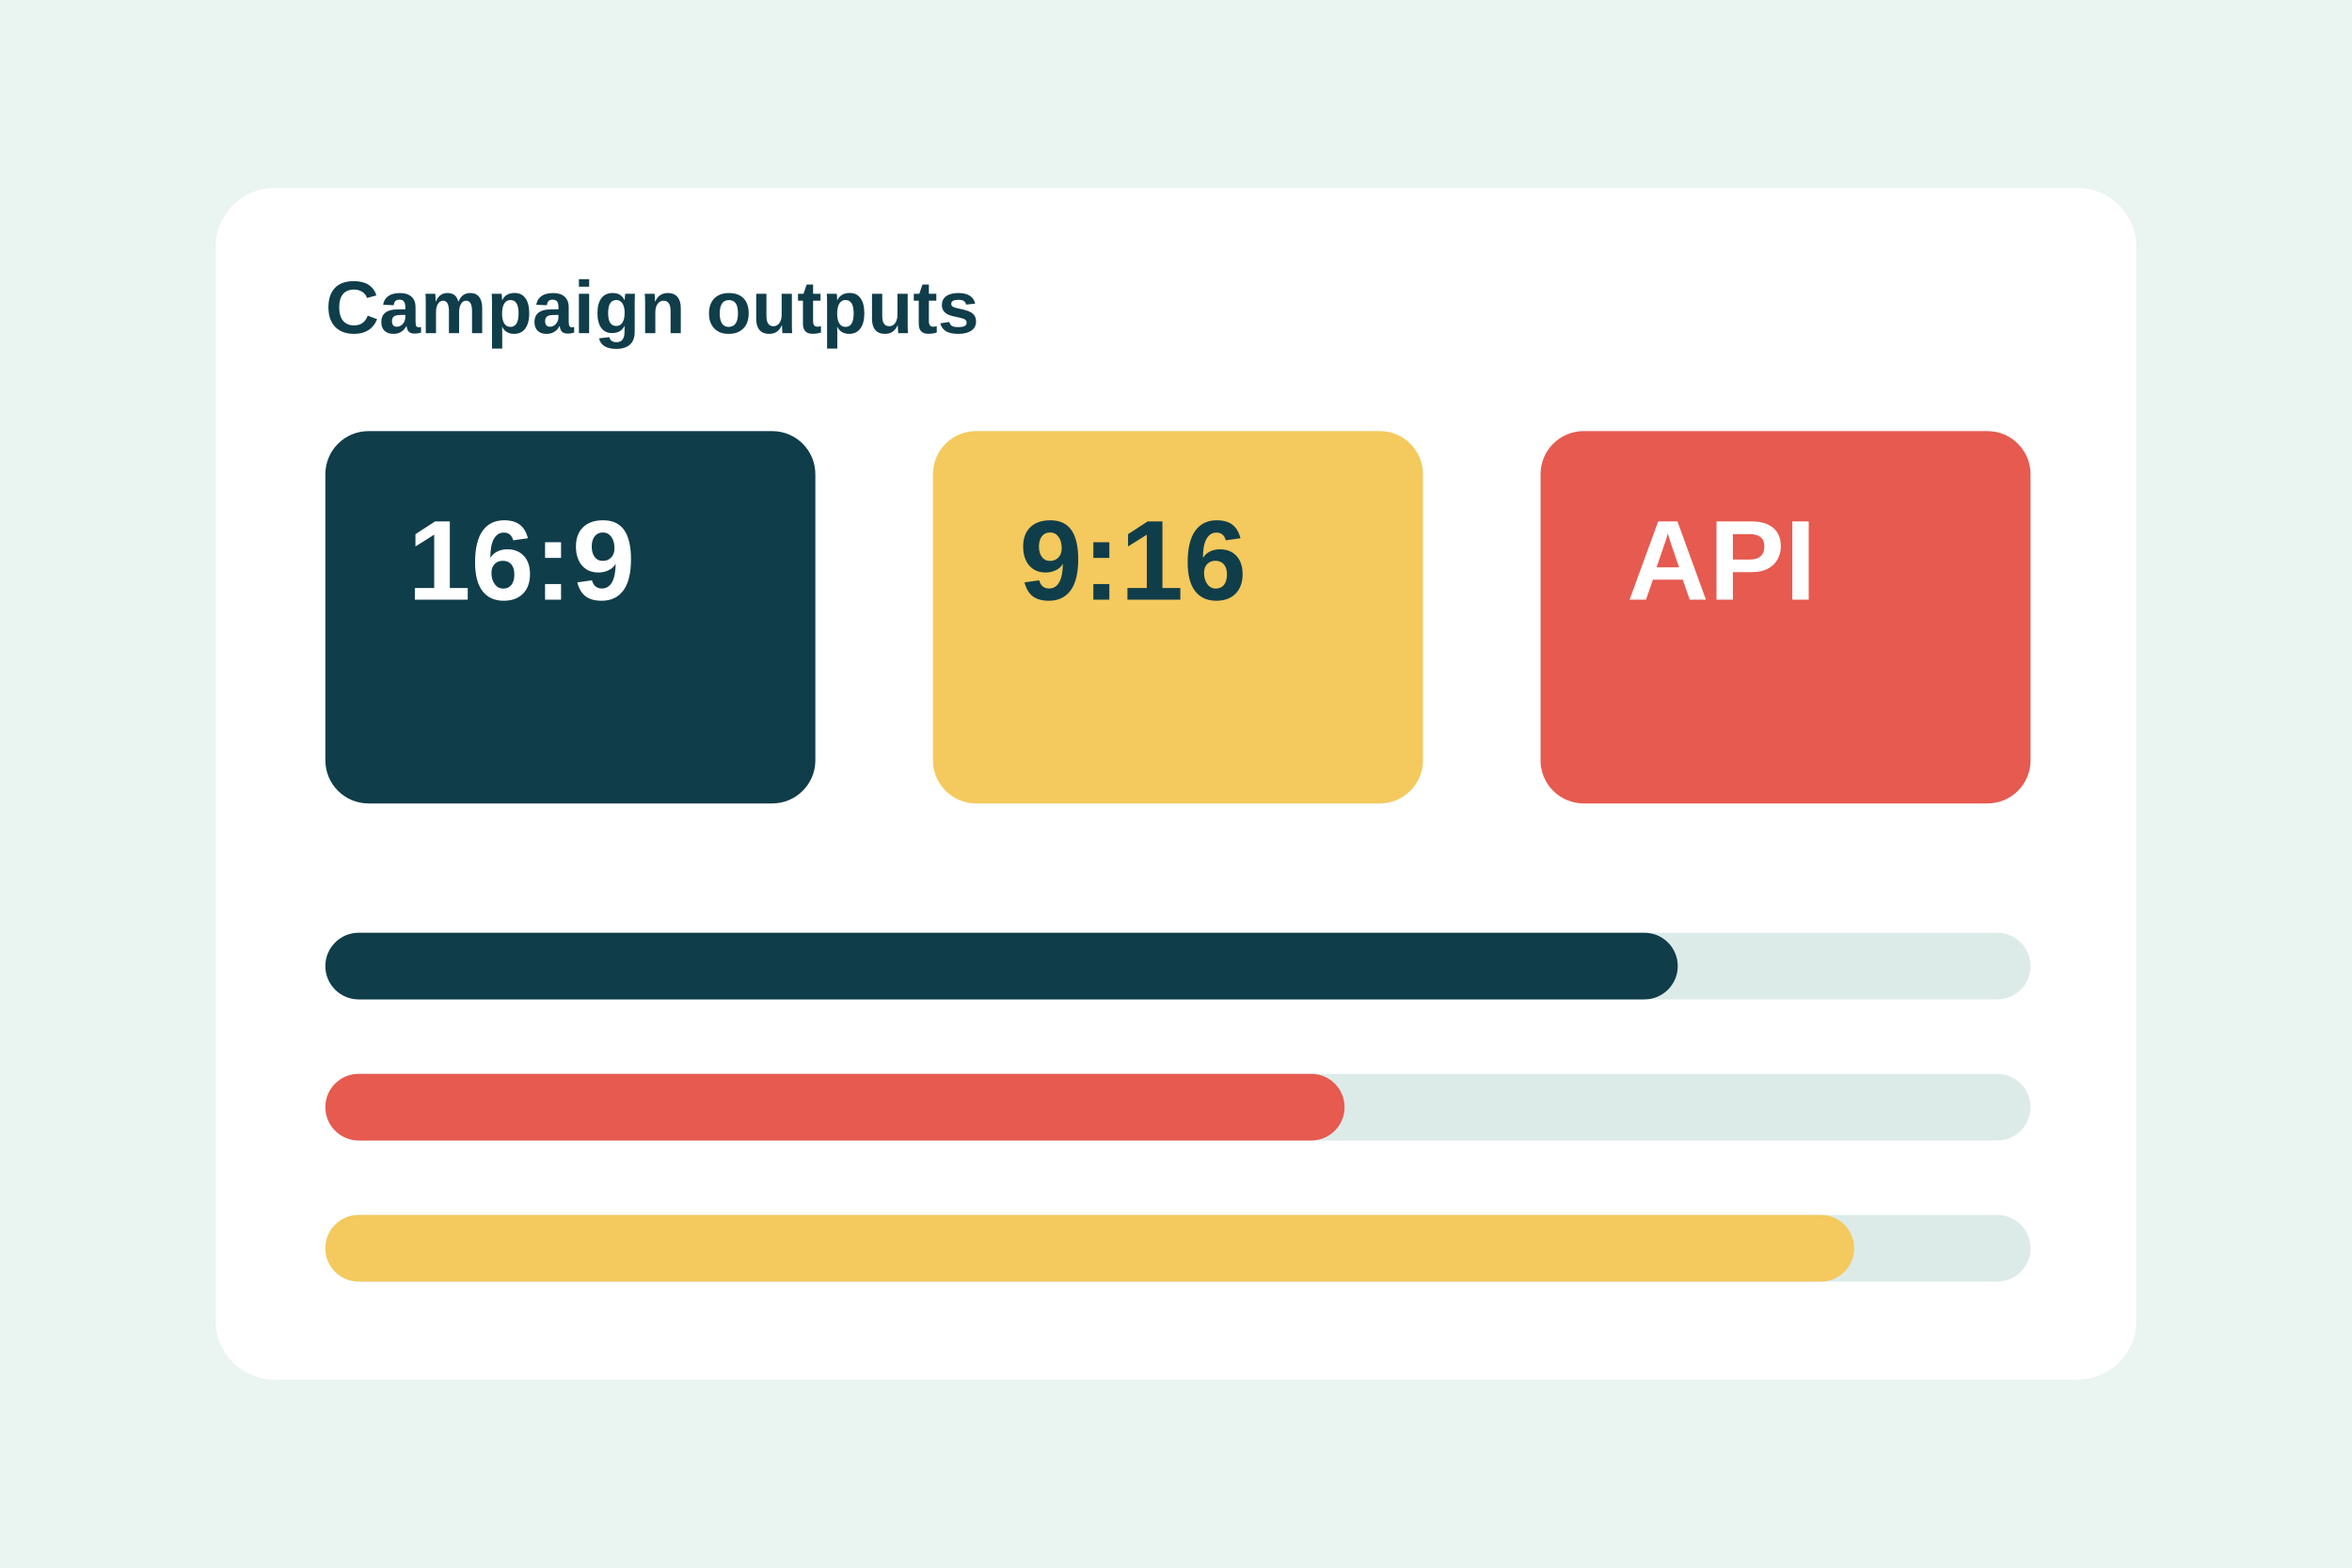
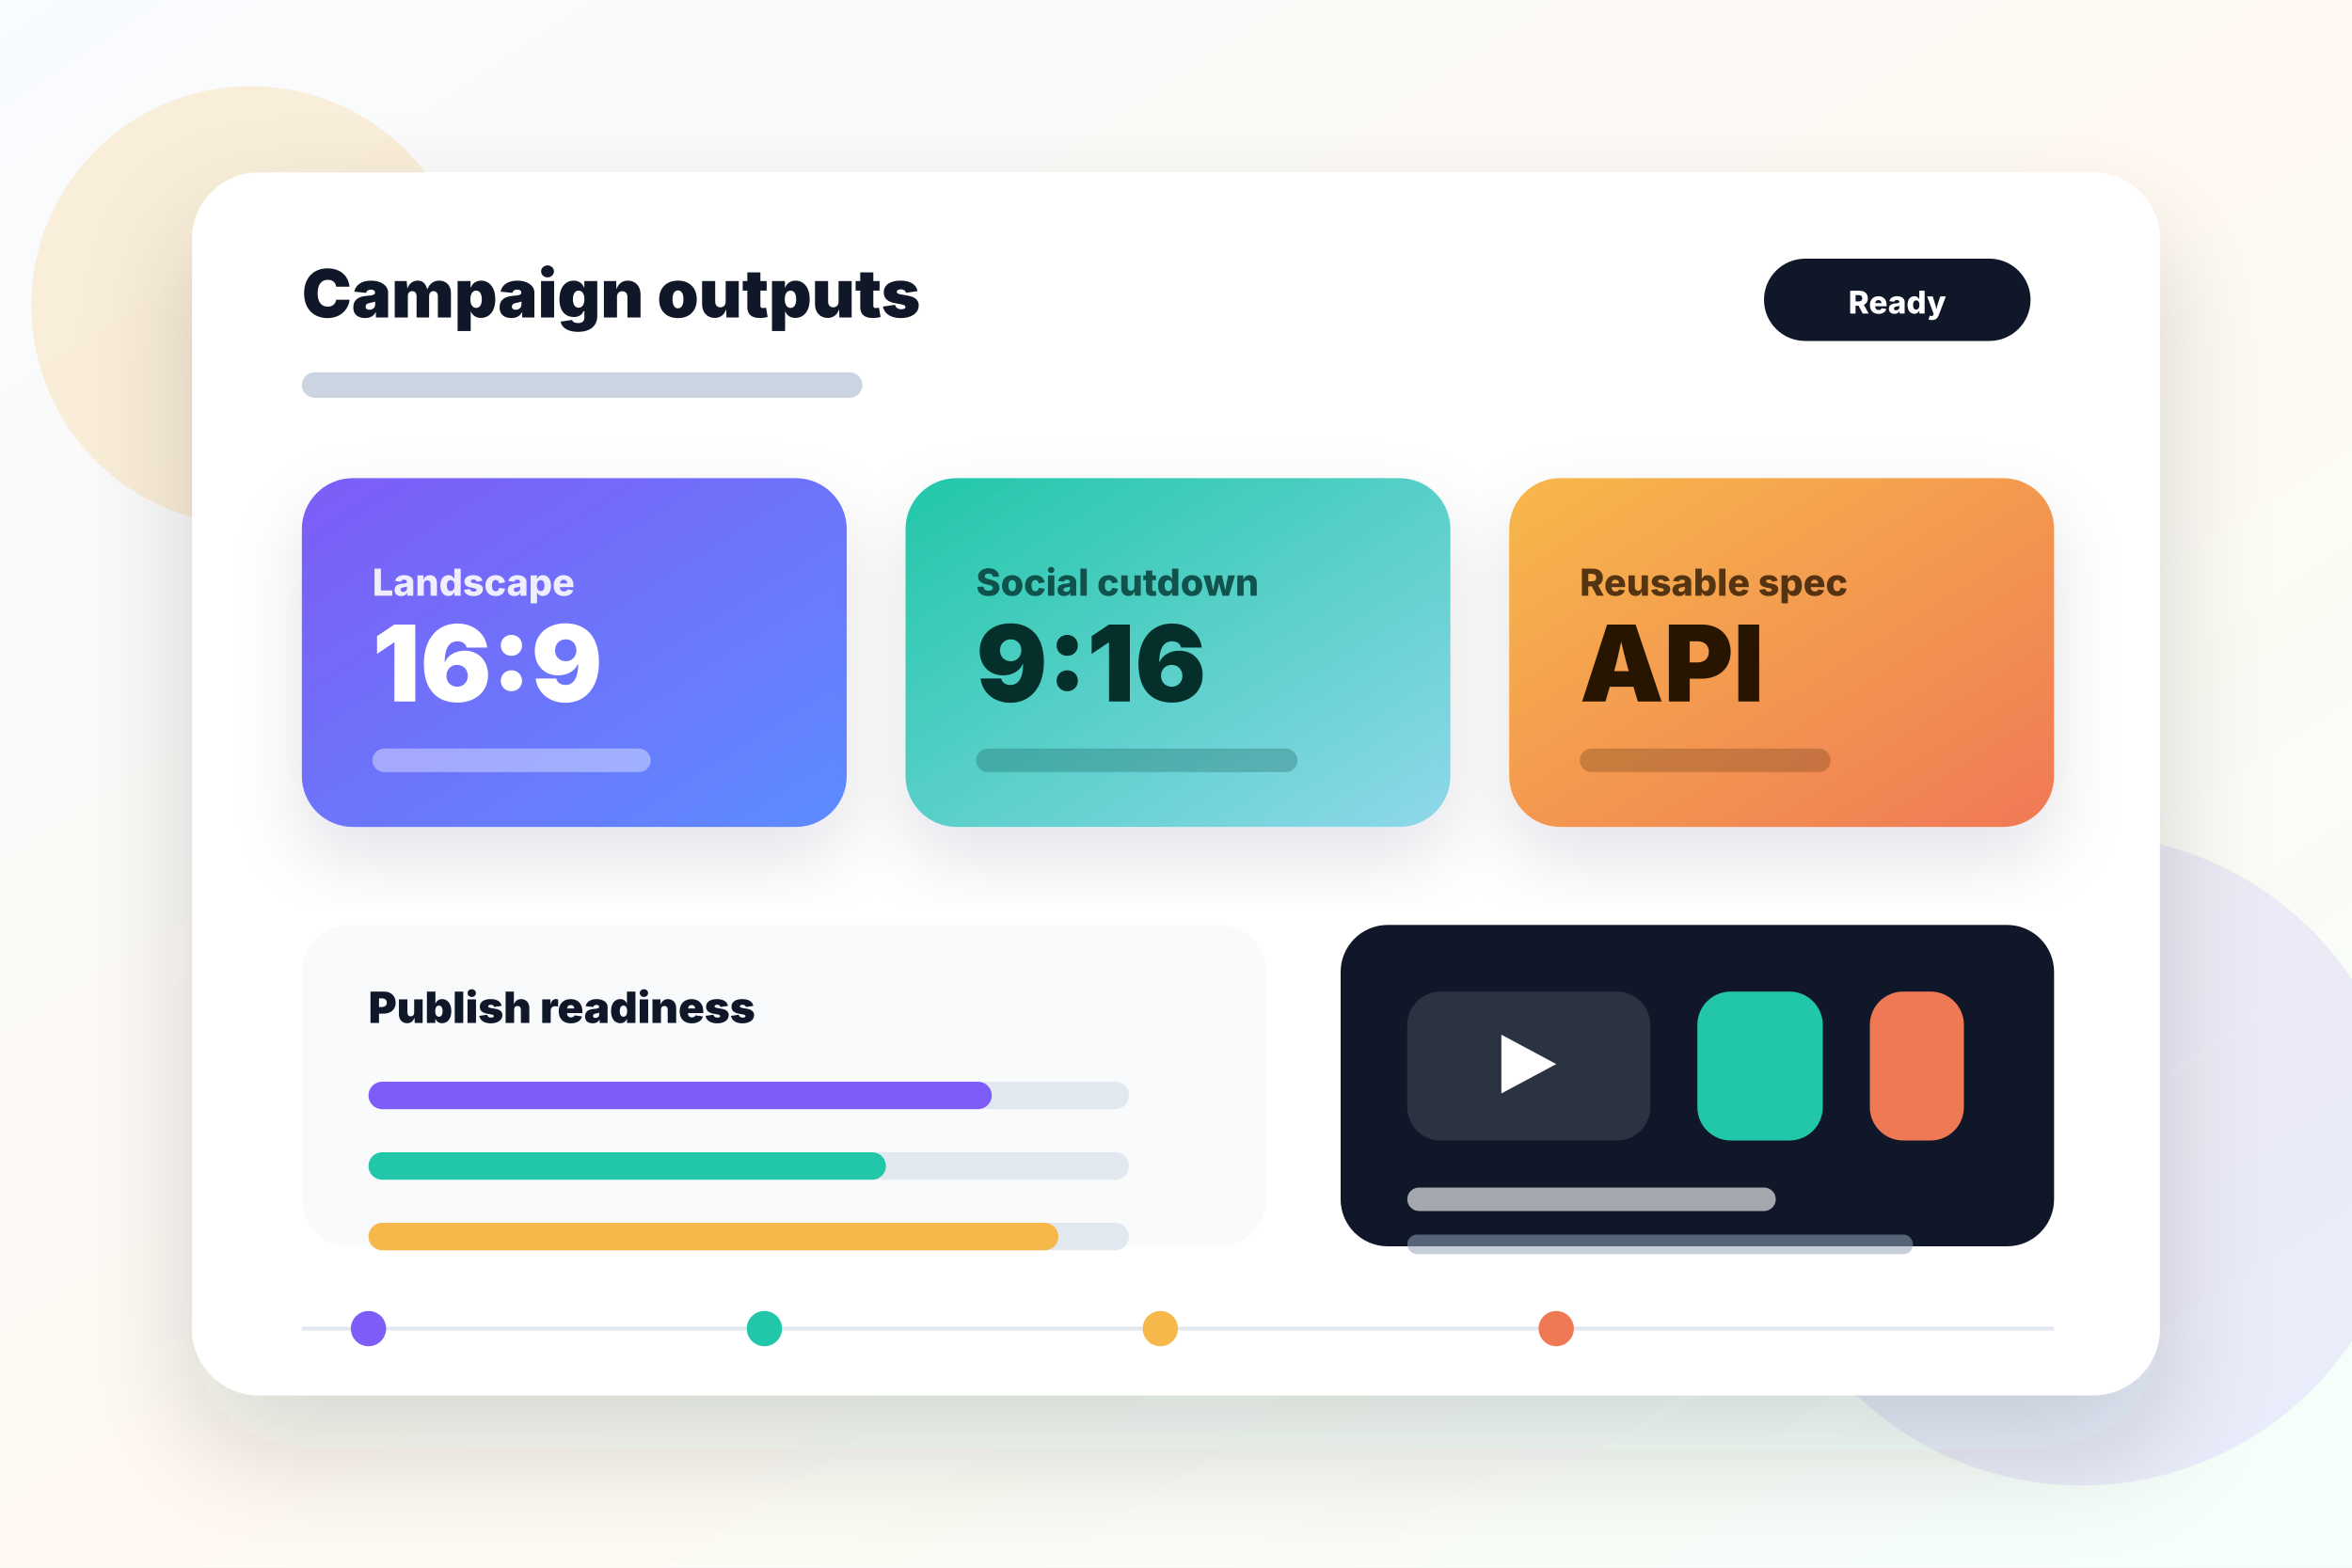
- <svg xmlns="http://www.w3.org/2000/svg" viewBox="0 0 1200 800" role="img" aria-label="Renkumi results dashboard">
-   <rect width="1200" height="800" fill="#eaf4f1" />
-   <rect x="110" y="96" width="980" height="608" rx="30" fill="#fff" />
-   <text x="166" y="170" font-family="Arial" font-size="38" font-weight="700" fill="#103d4a">Campaign outputs</text>
-   <rect x="166" y="220" width="250" height="190" rx="22" fill="#103d4a" />
-   <rect x="476" y="220" width="250" height="190" rx="22" fill="#f4c95d" />
-   <rect x="786" y="220" width="250" height="190" rx="22" fill="#e65a4f" />
-   <text x="208" y="306" font-family="Arial" font-size="58" font-weight="700" fill="#fff">16:9</text>
-   <text x="520" y="306" font-family="Arial" font-size="58" font-weight="700" fill="#103d4a">9:16</text>
-   <text x="830" y="306" font-family="Arial" font-size="58" font-weight="700" fill="#fff">API</text>
-   <rect x="166" y="476" width="870" height="34" rx="17" fill="#dcebe8" />
-   <rect x="166" y="476" width="690" height="34" rx="17" fill="#103d4a" />
-   <rect x="166" y="548" width="870" height="34" rx="17" fill="#dcebe8" />
-   <rect x="166" y="548" width="520" height="34" rx="17" fill="#e65a4f" />
-   <rect x="166" y="620" width="870" height="34" rx="17" fill="#dcebe8" />
-   <rect x="166" y="620" width="780" height="34" rx="17" fill="#f4c95d" />
+ <svg xmlns="http://www.w3.org/2000/svg" viewBox="0 0 1200 800" role="img" aria-label="Renkumi publishing results dashboard">
+   <defs>
+     <linearGradient id="results-bg" x1="0" x2="1" y1="0" y2="1">
+       <stop offset="0" stop-color="#f8fbff" />
+       <stop offset=".52" stop-color="#fff9f1" />
+       <stop offset="1" stop-color="#f4fffb" />
+     </linearGradient>
+     <linearGradient id="metric-a" x1="0" x2="1" y1="0" y2="1">
+       <stop offset="0" stop-color="#7d5cf7" />
+       <stop offset="1" stop-color="#5d8cff" />
+     </linearGradient>
+     <linearGradient id="metric-b" x1="0" x2="1" y1="0" y2="1">
+       <stop offset="0" stop-color="#21c7a8" />
+       <stop offset="1" stop-color="#8fd8ea" />
+     </linearGradient>
+     <linearGradient id="metric-c" x1="0" x2="1" y1="0" y2="1">
+       <stop offset="0" stop-color="#f7b84b" />
+       <stop offset="1" stop-color="#f07955" />
+     </linearGradient>
+     <filter id="results-shadow" x="-12%" y="-16%" width="124%" height="132%" filterUnits="objectBoundingBox">
+       <feDropShadow dx="0" dy="28" stdDeviation="28" flood-color="#152033" flood-opacity=".16" />
+     </filter>
+     <filter id="results-soft" x="-16%" y="-22%" width="132%" height="144%" filterUnits="objectBoundingBox">
+       <feDropShadow dx="0" dy="16" stdDeviation="18" flood-color="#152033" flood-opacity=".11" />
+     </filter>
+   </defs>
+   <rect width="1200" height="800" fill="url(#results-bg)" />
+   <circle cx="128" cy="156" r="112" fill="#f7b84b" opacity=".2" />
+   <circle cx="1062" cy="592" r="166" fill="#7d5cf7" opacity=".11" />
+   <rect x="98" y="88" width="1004" height="624" rx="34" fill="#fff" filter="url(#results-shadow)" />
+   <text x="154" y="162" fill="#0f1728" font-family="Inter, Arial, sans-serif" font-size="34" font-weight="850">Campaign outputs</text>
+   <rect x="154" y="190" width="286" height="13" rx="6.5" fill="#cbd5e1" />
+   <rect x="900" y="132" width="136" height="42" rx="21" fill="#0f1728" />
+   <text x="968" y="160" text-anchor="middle" fill="#fff" font-family="Inter, Arial, sans-serif" font-size="16" font-weight="800">Ready</text>
+   <g font-family="Inter, Arial, sans-serif">
+     <rect x="154" y="244" width="278" height="178" rx="26" fill="url(#metric-a)" filter="url(#results-soft)" />
+     <text x="190" y="304" fill="#fff" font-size="19" font-weight="800" opacity=".88">Landscape</text>
+     <text x="190" y="358" fill="#fff" font-size="54" font-weight="900">16:9</text>
+     <rect x="190" y="382" width="142" height="12" rx="6" fill="#fff" opacity=".38" />
+     <rect x="462" y="244" width="278" height="178" rx="26" fill="url(#metric-b)" filter="url(#results-soft)" />
+     <text x="498" y="304" fill="#063b36" font-size="19" font-weight="800" opacity=".84">Social cutdown</text>
+     <text x="498" y="358" fill="#052f2b" font-size="54" font-weight="900">9:16</text>
+     <rect x="498" y="382" width="164" height="12" rx="6" fill="#063b36" opacity=".24" />
+     <rect x="770" y="244" width="278" height="178" rx="26" fill="url(#metric-c)" filter="url(#results-soft)" />
+     <text x="806" y="304" fill="#281500" font-size="19" font-weight="800" opacity=".78">Reusable spec</text>
+     <text x="806" y="358" fill="#281500" font-size="54" font-weight="900">API</text>
+     <rect x="806" y="382" width="128" height="12" rx="6" fill="#281500" opacity=".22" />
+   </g>
+   <rect x="154" y="472" width="492" height="164" rx="24" fill="#f8fafc" />
+   <text x="188" y="522" fill="#0f1728" font-family="Inter, Arial, sans-serif" font-size="22" font-weight="850">Publish readiness</text>
+   <rect x="188" y="552" width="388" height="14" rx="7" fill="#e2e8f0" />
+   <rect x="188" y="552" width="318" height="14" rx="7" fill="#7d5cf7" />
+   <rect x="188" y="588" width="388" height="14" rx="7" fill="#e2e8f0" />
+   <rect x="188" y="588" width="264" height="14" rx="7" fill="#21c7a8" />
+   <rect x="188" y="624" width="388" height="14" rx="7" fill="#e2e8f0" />
+   <rect x="188" y="624" width="352" height="14" rx="7" fill="#f7b84b" />
+   <rect x="684" y="472" width="364" height="164" rx="24" fill="#0f1728" />
+   <rect x="718" y="506" width="124" height="76" rx="17" fill="#fff" opacity=".12" />
+   <rect x="866" y="506" width="64" height="76" rx="17" fill="#21c7a8" />
+   <rect x="954" y="506" width="48" height="76" rx="17" fill="#f07955" />
+   <rect x="718" y="606" width="188" height="12" rx="6" fill="#fff" opacity=".62" />
+   <rect x="718" y="630" width="258" height="10" rx="5" fill="#94a3b8" opacity=".54" />
+   <path d="M766 528v30l28-15z" fill="#fff" />
+   <path d="M154 678h894" stroke="#e2e8f0" stroke-width="2" />
+   <circle cx="188" cy="678" r="9" fill="#7d5cf7" />
+   <circle cx="390" cy="678" r="9" fill="#21c7a8" />
+   <circle cx="592" cy="678" r="9" fill="#f7b84b" />
+   <circle cx="794" cy="678" r="9" fill="#f07955" />
</svg>
